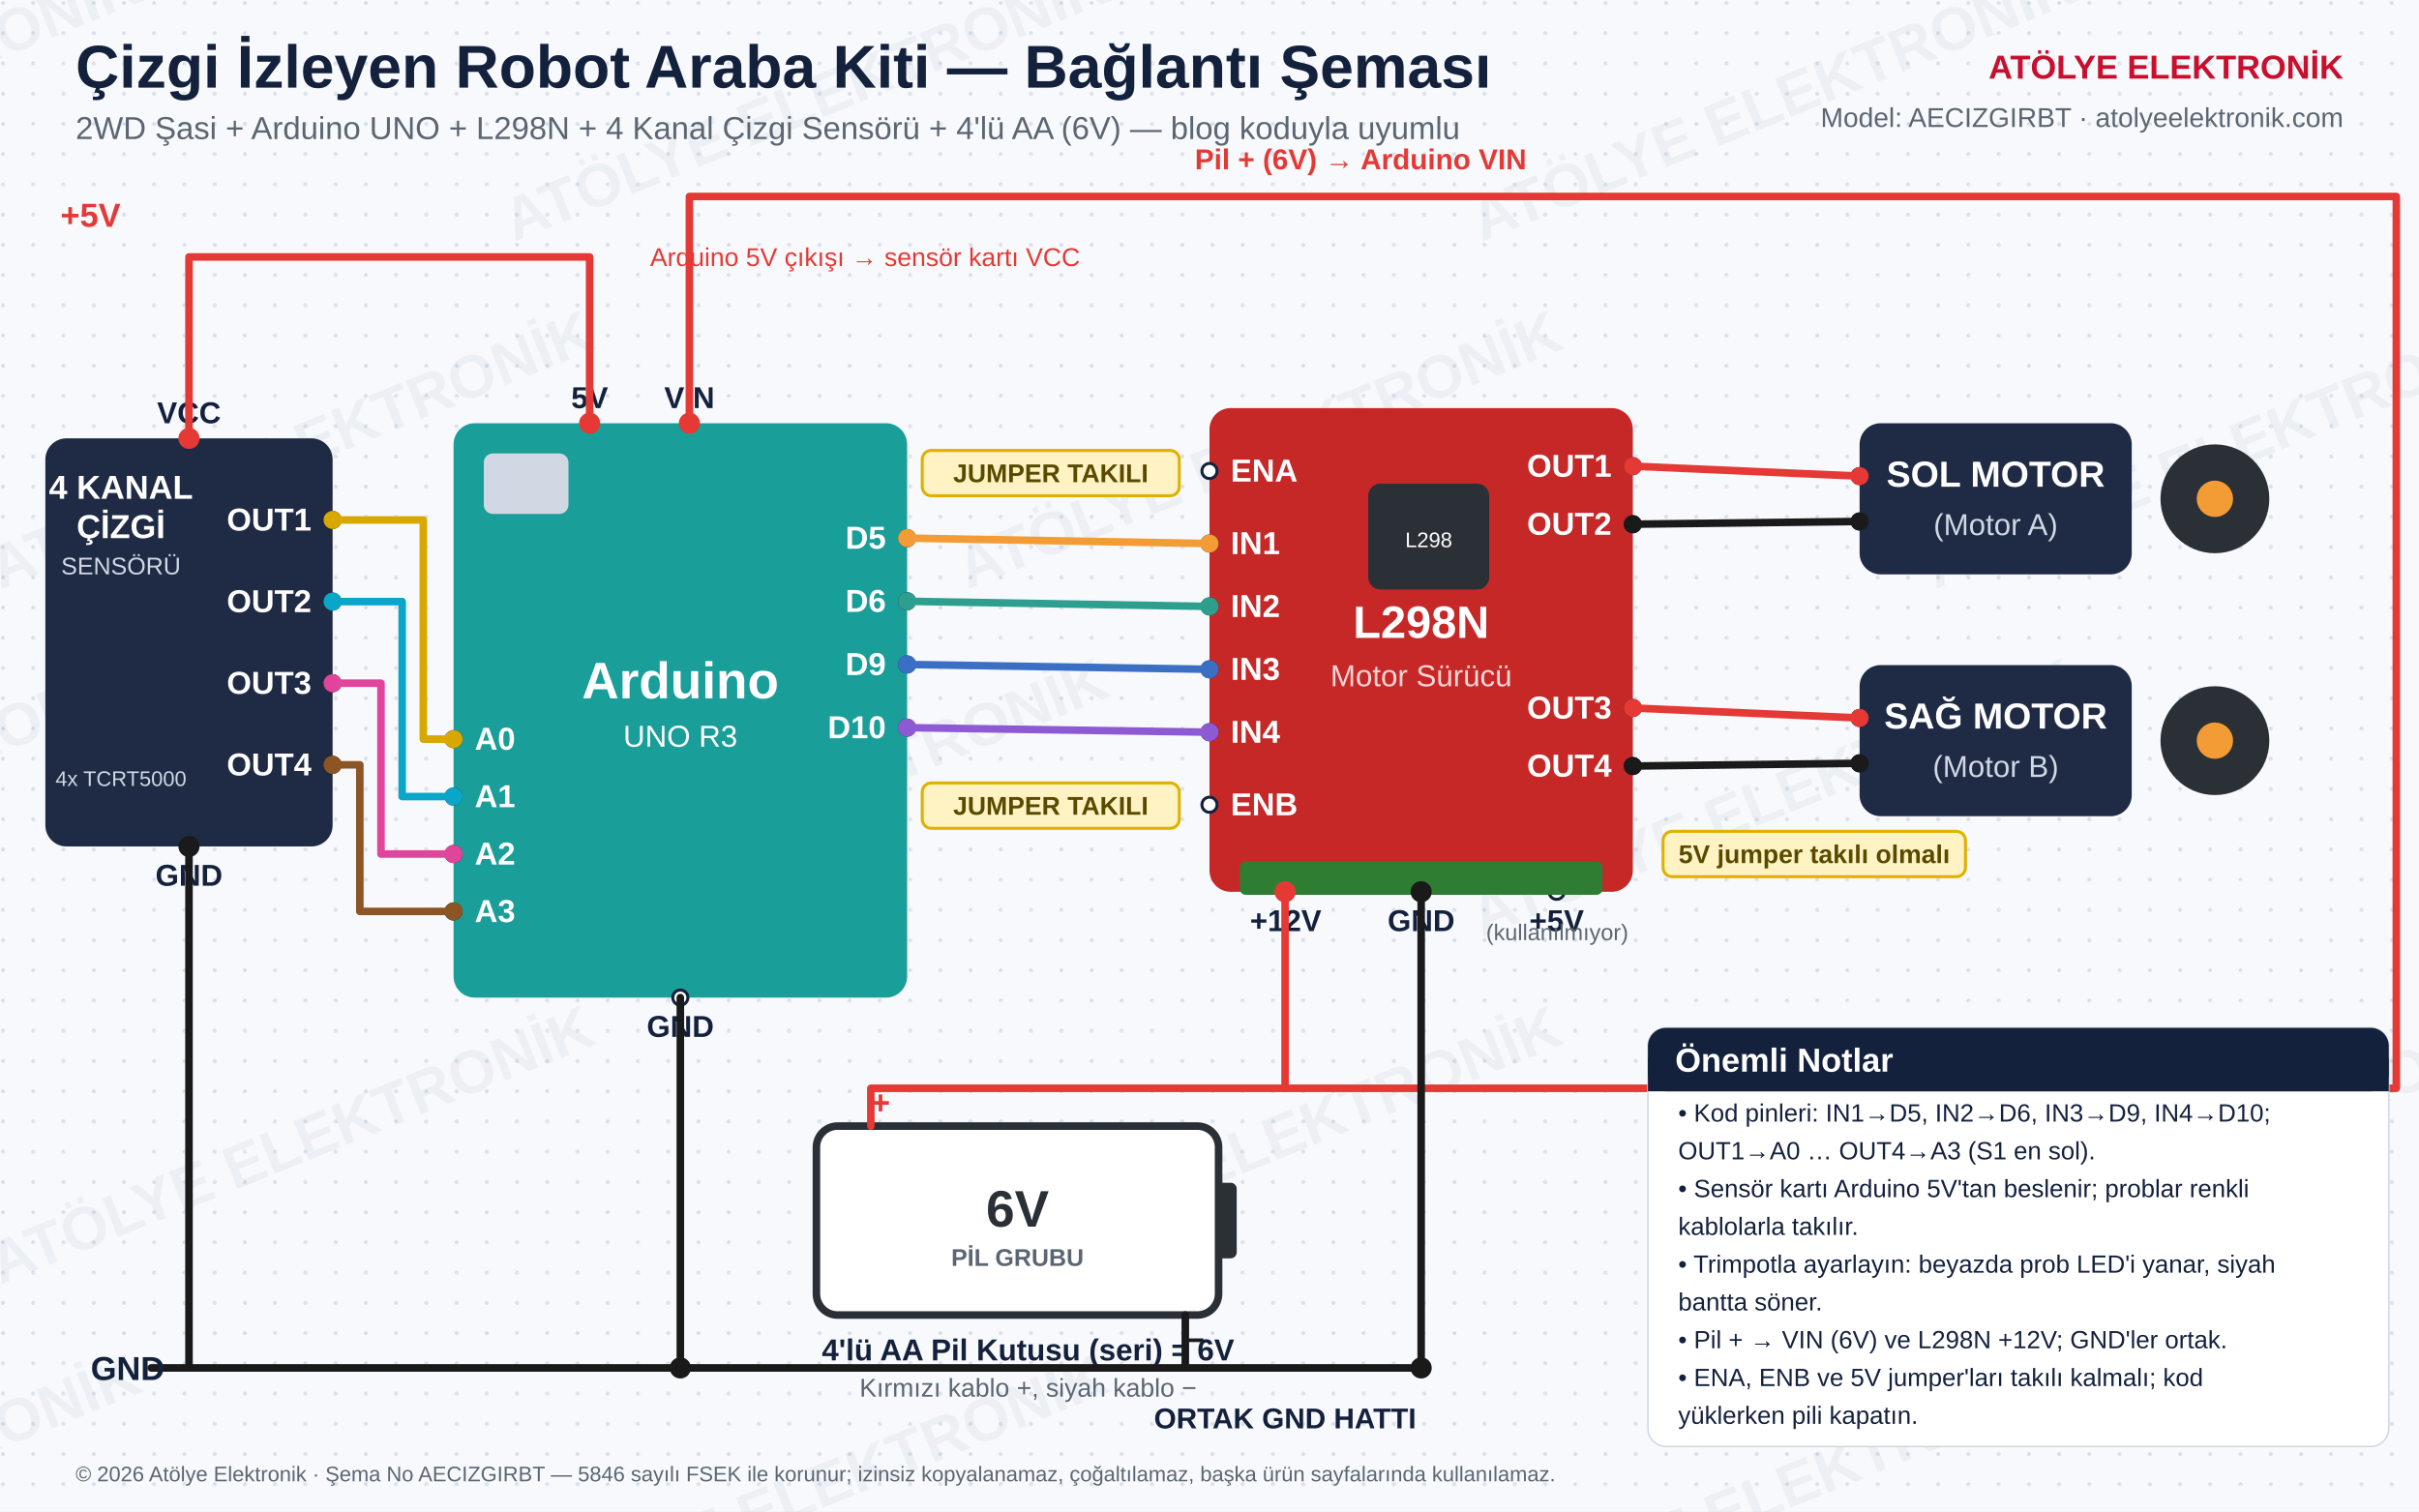
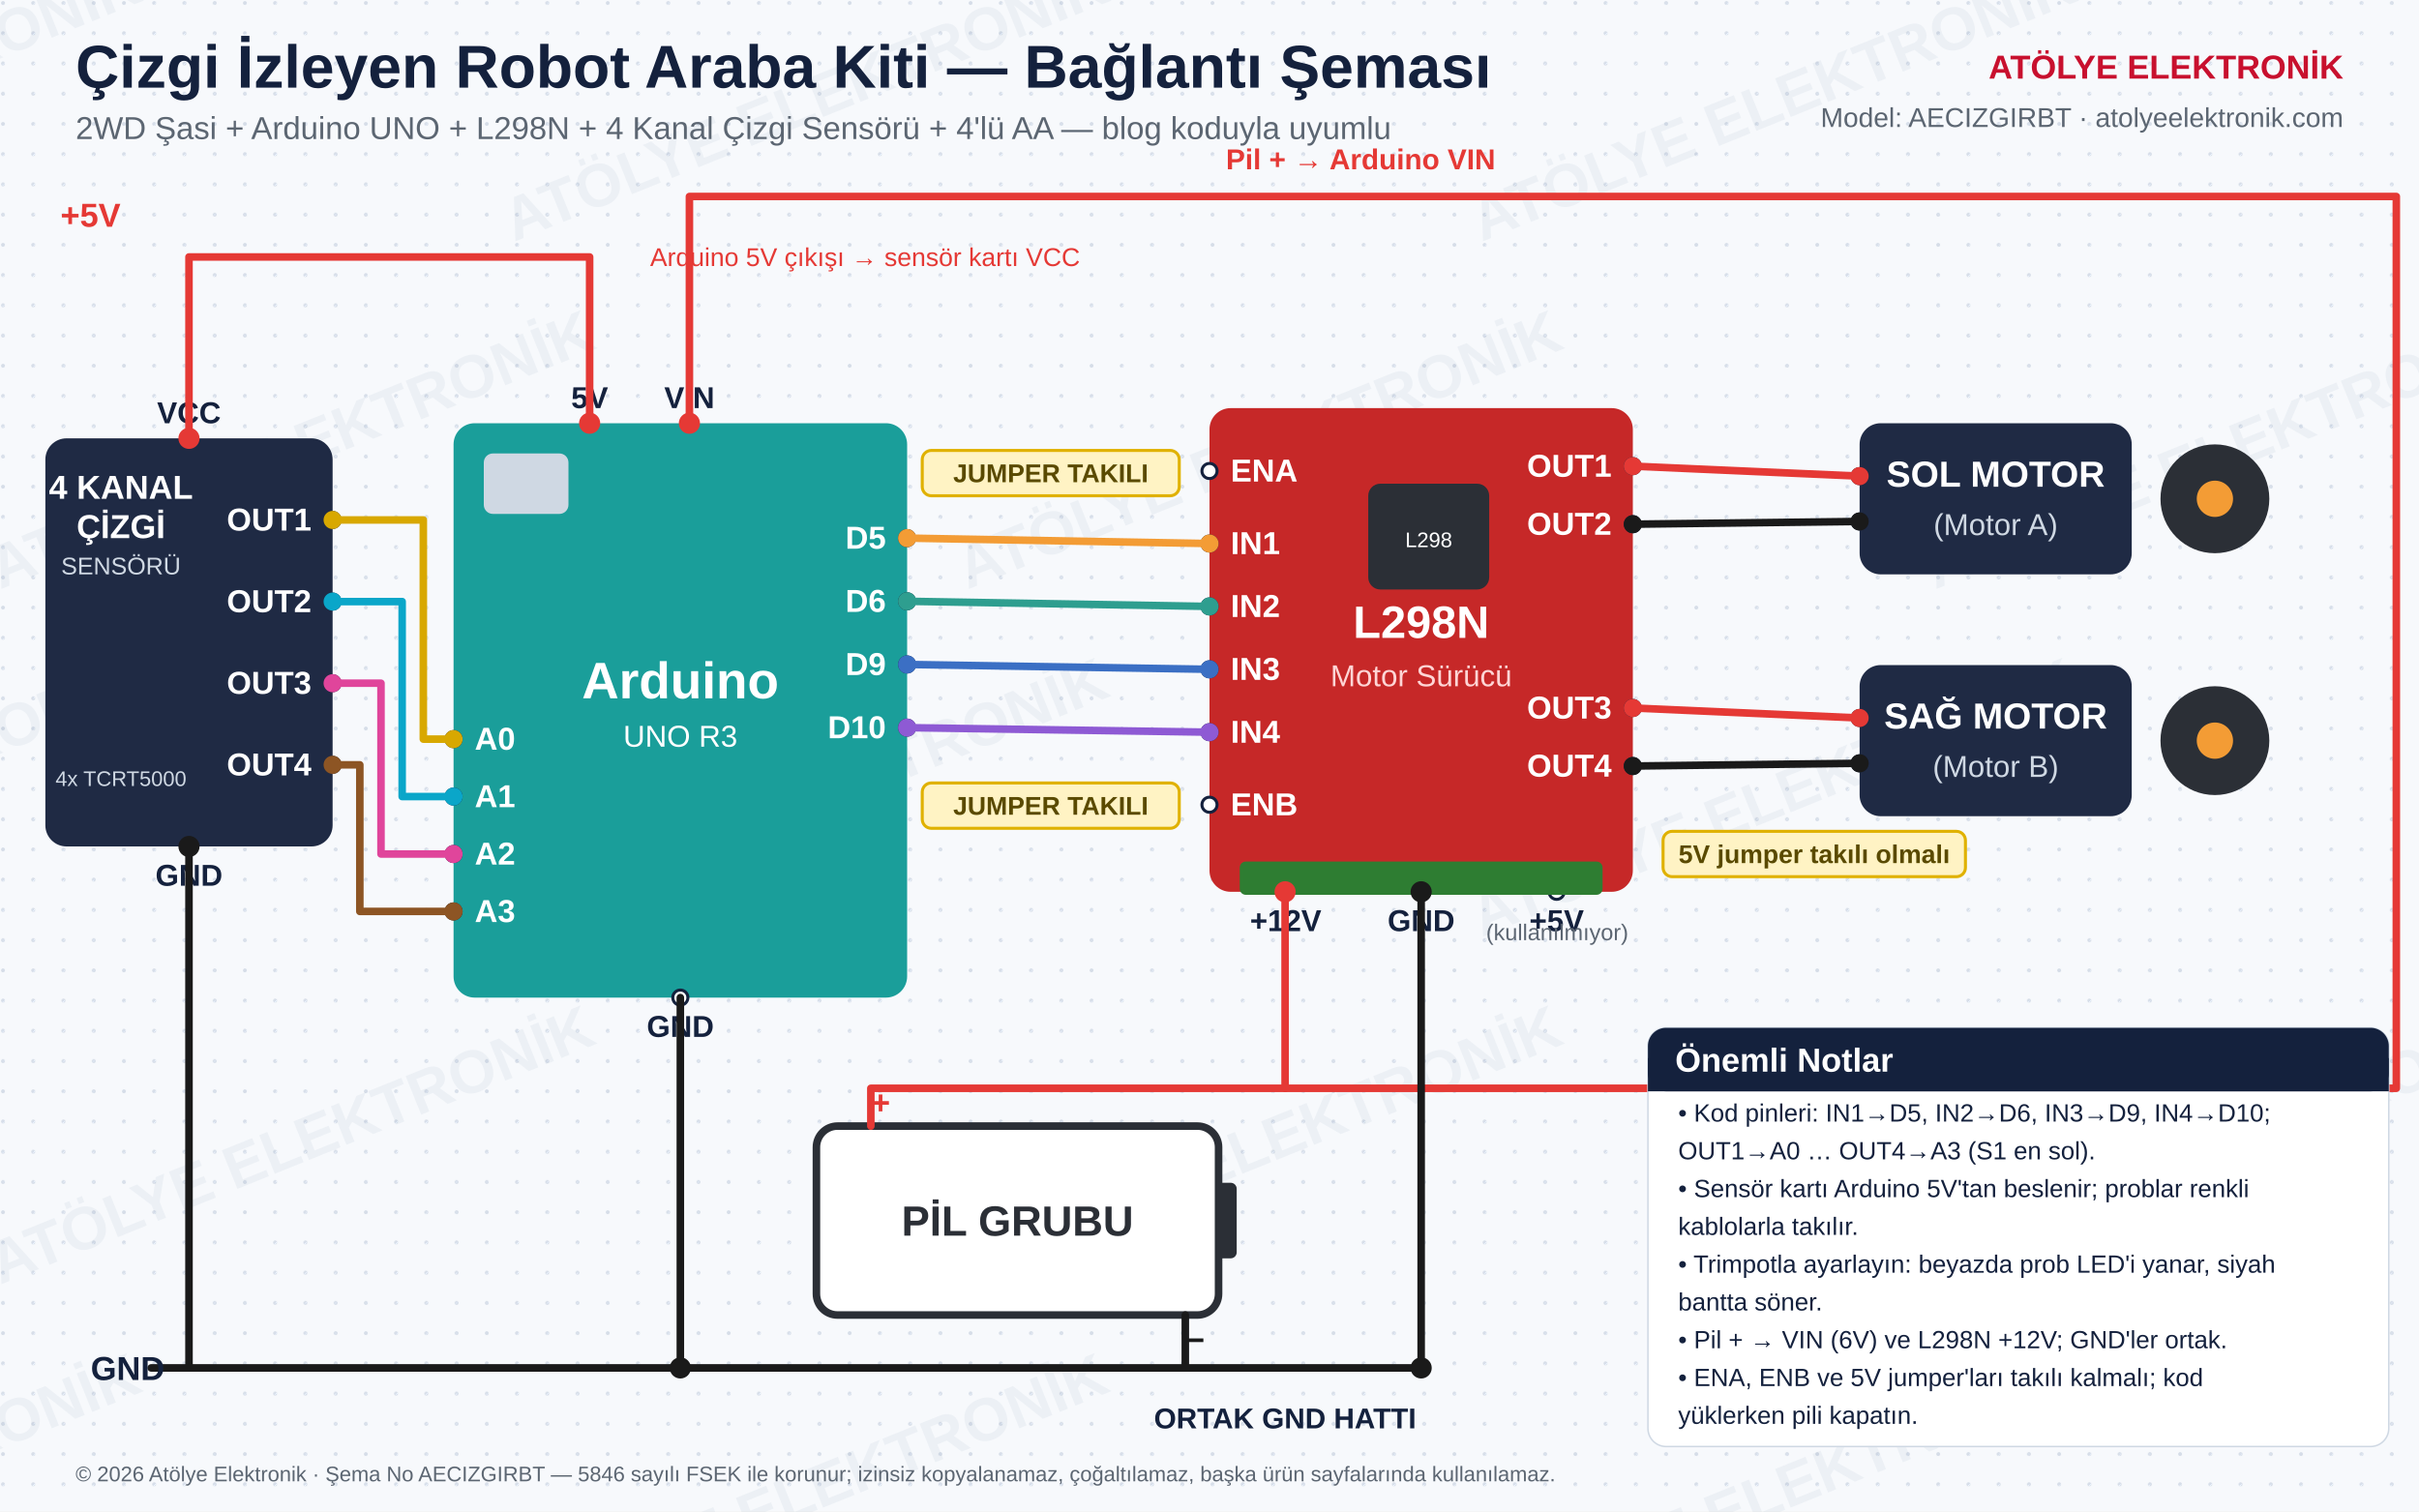
<svg xmlns="http://www.w3.org/2000/svg" width="1600" height="1000" viewBox="0 0 1600 1000" font-family="Segoe UI, Arial, sans-serif">
  <defs>
    <pattern id="dots" width="20" height="20" patternUnits="userSpaceOnUse">
      <circle cx="2" cy="2" r="1.3" fill="#d6dde8" />
    </pattern>
  </defs>
  <rect width="1600" height="1000" fill="#f7f9fc" />
  <rect width="1600" height="1000" fill="url(#dots)" />
  <g opacity="0.045" font-weight="800" font-size="40" fill="#003360">
    <text x="-300" y="160" transform="rotate(-22 -300 160)">ATÖLYE ELEKTRONİK</text>
    <text x="340" y="160" transform="rotate(-22 340 160)">ATÖLYE ELEKTRONİK</text>
    <text x="980" y="160" transform="rotate(-22 980 160)">ATÖLYE ELEKTRONİK</text>
    <text x="1620" y="160" transform="rotate(-22 1620 160)">ATÖLYE ELEKTRONİK</text>
    <text x="0" y="390" transform="rotate(-22 0 390)">ATÖLYE ELEKTRONİK</text>
    <text x="640" y="390" transform="rotate(-22 640 390)">ATÖLYE ELEKTRONİK</text>
    <text x="1280" y="390" transform="rotate(-22 1280 390)">ATÖLYE ELEKTRONİK</text>
    <text x="-300" y="620" transform="rotate(-22 -300 620)">ATÖLYE ELEKTRONİK</text>
    <text x="340" y="620" transform="rotate(-22 340 620)">ATÖLYE ELEKTRONİK</text>
    <text x="980" y="620" transform="rotate(-22 980 620)">ATÖLYE ELEKTRONİK</text>
    <text x="1620" y="620" transform="rotate(-22 1620 620)">ATÖLYE ELEKTRONİK</text>
    <text x="0" y="850" transform="rotate(-22 0 850)">ATÖLYE ELEKTRONİK</text>
    <text x="640" y="850" transform="rotate(-22 640 850)">ATÖLYE ELEKTRONİK</text>
    <text x="1280" y="850" transform="rotate(-22 1280 850)">ATÖLYE ELEKTRONİK</text>
    <text x="-300" y="1080" transform="rotate(-22 -300 1080)">ATÖLYE ELEKTRONİK</text>
    <text x="340" y="1080" transform="rotate(-22 340 1080)">ATÖLYE ELEKTRONİK</text>
    <text x="980" y="1080" transform="rotate(-22 980 1080)">ATÖLYE ELEKTRONİK</text>
    <text x="1620" y="1080" transform="rotate(-22 1620 1080)">ATÖLYE ELEKTRONİK</text>
  </g>
  <text x="50" y="58" font-size="40" font-weight="800" fill="#14213d">Çizgi İzleyen Robot Araba Kiti — Bağlantı Şeması</text>
-   <text x="50" y="92" font-size="21" fill="#5c6672">2WD Şasi + Arduino UNO + L298N + 4 Kanal Çizgi Sensörü + 4'lü AA (6V) — blog koduyla uyumlu</text>
+   <text x="50" y="92" font-size="21" fill="#5c6672">2WD Şasi + Arduino UNO + L298N + 4 Kanal Çizgi Sensörü + 4'lü AA — blog koduyla uyumlu</text>
  <text x="1550" y="52" text-anchor="end" font-size="22" font-weight="800" fill="#c8102e">ATÖLYE ELEKTRONİK</text>
  <text x="1550" y="84" text-anchor="end" font-size="18" fill="#5c6672">Model: AECIZGIRBT · atolyeelektronik.com</text>
  <rect x="300" y="280" width="300" height="380" rx="14" fill="#1a9e9a" />
  <text x="450.0" y="462.0" text-anchor="middle" font-size="34" font-weight="700" fill="#fff">Arduino</text>
  <text x="450.0" y="494.0" text-anchor="middle" font-size="20" fill="#ffffff">UNO R3</text>
  <text x="586" y="363.0" text-anchor="end" font-size="21" font-weight="700" fill="#fff">D5</text>
  <circle cx="600" cy="356.0" r="5" fill="#fff" stroke="#14213d" stroke-width="2" />
  <text x="586" y="404.8" text-anchor="end" font-size="21" font-weight="700" fill="#fff">D6</text>
  <circle cx="600" cy="397.8" r="5" fill="#fff" stroke="#14213d" stroke-width="2" />
  <text x="586" y="446.6" text-anchor="end" font-size="21" font-weight="700" fill="#fff">D9</text>
  <circle cx="600" cy="439.6" r="5" fill="#fff" stroke="#14213d" stroke-width="2" />
  <text x="586" y="488.4" text-anchor="end" font-size="21" font-weight="700" fill="#fff">D10</text>
  <circle cx="600" cy="481.4" r="5" fill="#fff" stroke="#14213d" stroke-width="2" />
  <text x="390.0" y="270" text-anchor="middle" font-size="20" font-weight="700" fill="#14213d">5V</text>
  <circle cx="390.0" cy="280" r="5" fill="#fff" stroke="#14213d" stroke-width="2" />
  <text x="456.0" y="270" text-anchor="middle" font-size="20" font-weight="700" fill="#14213d">VIN</text>
  <circle cx="456.0" cy="280" r="5" fill="#fff" stroke="#14213d" stroke-width="2" />
  <text x="450.0" y="686" text-anchor="middle" font-size="20" font-weight="700" fill="#14213d">GND</text>
  <circle cx="450.0" cy="660" r="5" fill="#fff" stroke="#14213d" stroke-width="2" />
  <rect x="320" y="300" width="56" height="40" rx="6" fill="#cfd8e3" />
  <rect x="800" y="270" width="280" height="320" rx="14" fill="#c62828" />
  <text x="940.0" y="422.0" text-anchor="middle" font-size="30" font-weight="700" fill="#fff">L298N</text>
  <text x="940.0" y="454.0" text-anchor="middle" font-size="20" fill="#ffd5d5">Motor Sürücü</text>
  <text x="814" y="318.6" font-size="21" font-weight="700" fill="#fff">ENA</text>
  <circle cx="800" cy="311.6" r="5" fill="#fff" stroke="#14213d" stroke-width="2" />
  <text x="814" y="366.6" font-size="21" font-weight="700" fill="#fff">IN1</text>
  <circle cx="800" cy="359.6" r="5" fill="#fff" stroke="#14213d" stroke-width="2" />
  <text x="814" y="408.2" font-size="21" font-weight="700" fill="#fff">IN2</text>
  <circle cx="800" cy="401.2" r="5" fill="#fff" stroke="#14213d" stroke-width="2" />
  <text x="814" y="449.8" font-size="21" font-weight="700" fill="#fff">IN3</text>
  <circle cx="800" cy="442.8" r="5" fill="#fff" stroke="#14213d" stroke-width="2" />
  <text x="814" y="491.4" font-size="21" font-weight="700" fill="#fff">IN4</text>
  <circle cx="800" cy="484.4" r="5" fill="#fff" stroke="#14213d" stroke-width="2" />
  <text x="814" y="539.4" font-size="21" font-weight="700" fill="#fff">ENB</text>
  <circle cx="800" cy="532.4" r="5" fill="#fff" stroke="#14213d" stroke-width="2" />
  <text x="1066" y="315.4" text-anchor="end" font-size="21" font-weight="700" fill="#fff">OUT1</text>
  <circle cx="1080" cy="308.4" r="5" fill="#fff" stroke="#14213d" stroke-width="2" />
  <text x="1066" y="353.8" text-anchor="end" font-size="21" font-weight="700" fill="#fff">OUT2</text>
  <circle cx="1080" cy="346.8" r="5" fill="#fff" stroke="#14213d" stroke-width="2" />
  <text x="1066" y="475.4" text-anchor="end" font-size="21" font-weight="700" fill="#fff">OUT3</text>
  <circle cx="1080" cy="468.4" r="5" fill="#fff" stroke="#14213d" stroke-width="2" />
  <text x="1066" y="513.8" text-anchor="end" font-size="21" font-weight="700" fill="#fff">OUT4</text>
  <circle cx="1080" cy="506.8" r="5" fill="#fff" stroke="#14213d" stroke-width="2" />
  <text x="850.4" y="616" text-anchor="middle" font-size="20" font-weight="700" fill="#14213d">+12V</text>
  <circle cx="850.4" cy="590" r="5" fill="#fff" stroke="#14213d" stroke-width="2" />
  <text x="940.0" y="616" text-anchor="middle" font-size="20" font-weight="700" fill="#14213d">GND</text>
  <circle cx="940.0" cy="590" r="5" fill="#fff" stroke="#14213d" stroke-width="2" />
  <text x="1029.6" y="616" text-anchor="middle" font-size="20" font-weight="700" fill="#14213d">+5V</text>
  <circle cx="1029.6" cy="590" r="5" fill="#fff" stroke="#14213d" stroke-width="2" />
  <rect x="905" y="320" width="80" height="70" rx="8" fill="#2b2f36" />
  <text x="945" y="362" text-anchor="middle" font-size="14" fill="#fff">L298</text>
  <rect x="820" y="570" width="240" height="22" rx="4" fill="#2e7d32" />
  <rect x="610" y="298" width="170" height="30" rx="6" fill="#fff3c4" stroke="#e0b100" stroke-width="2" />
  <text x="695.0" y="319" text-anchor="middle" font-size="17" font-weight="700" fill="#5a4a00">JUMPER TAKILI</text>
  <rect x="610" y="518" width="170" height="30" rx="6" fill="#fff3c4" stroke="#e0b100" stroke-width="2" />
  <text x="695.0" y="539" text-anchor="middle" font-size="17" font-weight="700" fill="#5a4a00">JUMPER TAKILI</text>
  <rect x="1100" y="550" width="200" height="30" rx="6" fill="#fff3c4" stroke="#e0b100" stroke-width="2" />
  <text x="1200.0" y="571" text-anchor="middle" font-size="17" font-weight="700" fill="#5a4a00">5V jumper takılı olmalı</text>
  <text x="1030" y="622" text-anchor="middle" font-size="15" font-weight="500" fill="#5c6672">(kullanılmıyor)</text>
  <rect x="1230" y="280" width="180" height="100" rx="14" fill="#1f2a44" />
  <text x="1320.0" y="322.0" text-anchor="middle" font-size="24" font-weight="700" fill="#fff">SOL MOTOR</text>
  <text x="1320.0" y="354.0" text-anchor="middle" font-size="20" fill="#cfd8e3">(Motor A)</text>
  <text x="1244" y="322.0" font-size="21" font-weight="700" fill="#fff" />
  <circle cx="1230" cy="315.0" r="5" fill="#fff" stroke="#14213d" stroke-width="2" />
  <text x="1244" y="352.0" font-size="21" font-weight="700" fill="#fff"> </text>
  <circle cx="1230" cy="345.0" r="5" fill="#fff" stroke="#14213d" stroke-width="2" />
  <circle cx="1465" cy="330" r="36" fill="#2b2f36" />
  <circle cx="1465" cy="330" r="12" fill="#f39c35" />
  <rect x="1230" y="440" width="180" height="100" rx="14" fill="#1f2a44" />
  <text x="1320.0" y="482.0" text-anchor="middle" font-size="24" font-weight="700" fill="#fff">SAĞ MOTOR</text>
  <text x="1320.0" y="514.0" text-anchor="middle" font-size="20" fill="#cfd8e3">(Motor B)</text>
  <text x="1244" y="482.0" font-size="21" font-weight="700" fill="#fff" />
  <circle cx="1230" cy="475.0" r="5" fill="#fff" stroke="#14213d" stroke-width="2" />
  <text x="1244" y="512.0" font-size="21" font-weight="700" fill="#fff"> </text>
  <circle cx="1230" cy="505.0" r="5" fill="#fff" stroke="#14213d" stroke-width="2" />
  <circle cx="1465" cy="490" r="36" fill="#2b2f36" />
  <circle cx="1465" cy="490" r="12" fill="#f39c35" />
  <rect x="540" y="745" width="266" height="125" rx="14" fill="#fff" stroke="#2b2f36" stroke-width="5" />
  <rect x="804" y="782.5" width="14" height="50.0" rx="4" fill="#2b2f36" />
-   <text x="673.0" y="811.5" text-anchor="middle" font-size="34" font-weight="800" fill="#2b2f36">6V</text>
-   <text x="673.0" y="837.5" text-anchor="middle" font-size="16" font-weight="700" fill="#5c6672">PİL GRUBU</text>
+   <text x="673.0" y="817.5" text-anchor="middle" font-size="28" font-weight="800" fill="#2b2f36">PİL GRUBU</text>
  <text x="576" y="737" font-size="22" font-weight="700" fill="#e53935">+</text>
  <text x="784" y="894" font-size="22" font-weight="700" fill="#1a1a1a">−</text>
-   <text x="680.0" y="900" text-anchor="middle" font-size="20" font-weight="700" fill="#14213d">4'lü AA Pil Kutusu (seri) = 6V</text>
-   <text x="680.0" y="924" text-anchor="middle" font-size="17" fill="#5c6672">Kırmızı kablo +, siyah kablo −</text>
  <path d="M 600 356.0 L 800 359.6" fill="none" stroke="#f39c35" stroke-width="5" stroke-linejoin="round" stroke-linecap="round" />
  <circle cx="600" cy="356.0" r="6" fill="#f39c35" />
  <circle cx="800" cy="359.6" r="6" fill="#f39c35" />
  <path d="M 600 397.8 L 800 401.2" fill="none" stroke="#2e9e8f" stroke-width="5" stroke-linejoin="round" stroke-linecap="round" />
  <circle cx="600" cy="397.8" r="6" fill="#2e9e8f" />
  <circle cx="800" cy="401.2" r="6" fill="#2e9e8f" />
  <path d="M 600 439.6 L 800 442.8" fill="none" stroke="#3b6fc4" stroke-width="5" stroke-linejoin="round" stroke-linecap="round" />
  <circle cx="600" cy="439.6" r="6" fill="#3b6fc4" />
  <circle cx="800" cy="442.8" r="6" fill="#3b6fc4" />
  <path d="M 600 481.4 L 800 484.4" fill="none" stroke="#8e5ad4" stroke-width="5" stroke-linejoin="round" stroke-linecap="round" />
  <circle cx="600" cy="481.4" r="6" fill="#8e5ad4" />
  <circle cx="800" cy="484.4" r="6" fill="#8e5ad4" />
  <path d="M 1080 308.4 L 1230 315.0" fill="none" stroke="#e53935" stroke-width="5" stroke-linejoin="round" stroke-linecap="round" />
  <circle cx="1080" cy="308.4" r="6" fill="#e53935" />
  <circle cx="1230" cy="315.0" r="6" fill="#e53935" />
  <path d="M 1080 346.8 L 1230 345.0" fill="none" stroke="#1a1a1a" stroke-width="5" stroke-linejoin="round" stroke-linecap="round" />
  <circle cx="1080" cy="346.8" r="6" fill="#1a1a1a" />
  <circle cx="1230" cy="345.0" r="6" fill="#1a1a1a" />
  <path d="M 1080 468.4 L 1230 475.0" fill="none" stroke="#e53935" stroke-width="5" stroke-linejoin="round" stroke-linecap="round" />
  <circle cx="1080" cy="468.4" r="6" fill="#e53935" />
  <circle cx="1230" cy="475.0" r="6" fill="#e53935" />
  <path d="M 1080 506.8 L 1230 505.0" fill="none" stroke="#1a1a1a" stroke-width="5" stroke-linejoin="round" stroke-linecap="round" />
  <circle cx="1080" cy="506.8" r="6" fill="#1a1a1a" />
  <circle cx="1230" cy="505.0" r="6" fill="#1a1a1a" />
  <path d="M 576 745 L 576 720 L 850 720 L 850 590" fill="none" stroke="#e53935" stroke-width="5" stroke-linejoin="round" stroke-linecap="round" />
  <circle cx="850" cy="590" r="7" fill="#e53935" />
  <path d="M 850 720 L 1585 720 L 1585 130 L 456 130 L 456 280" fill="none" stroke="#e53935" stroke-width="5" stroke-linejoin="round" stroke-linecap="round" />
  <circle cx="456" cy="280" r="7" fill="#e53935" />
-   <text x="900" y="112" text-anchor="middle" font-size="19" font-weight="700" fill="#e53935">Pil + (6V) → Arduino VIN</text>
+   <text x="900" y="112" text-anchor="middle" font-size="19" font-weight="700" fill="#e53935">Pil + → Arduino VIN</text>
  <path d="M 784 870 L 784 905 L 100 905" fill="none" stroke="#1a1a1a" stroke-width="5" stroke-linejoin="round" stroke-linecap="round" />
  <path d="M 784 905 L 940 905 L 940 590" fill="none" stroke="#1a1a1a" stroke-width="5" stroke-linejoin="round" stroke-linecap="round" />
  <circle cx="940" cy="590" r="7" fill="#1a1a1a" />
  <path d="M 450 660 L 450 905" fill="none" stroke="#1a1a1a" stroke-width="5" stroke-linejoin="round" stroke-linecap="round" />
  <circle cx="450" cy="905" r="7" fill="#1a1a1a" />
  <circle cx="940" cy="905" r="7" fill="#1a1a1a" />
  <text x="60" y="913" text-anchor="start" font-size="22" font-weight="700" fill="#14213d">GND</text>
  <text x="850" y="945" text-anchor="middle" font-size="19" font-weight="700" fill="#14213d">ORTAK GND HATTI</text>
  <rect x="30" y="290" width="190" height="270" rx="14" fill="#1f2a44" />
  <text x="125.0" y="435.0" text-anchor="middle" font-size="22" font-weight="700" fill="#fff" />
  <text x="125.0" y="280" text-anchor="middle" font-size="20" font-weight="700" fill="#14213d">VCC</text>
  <circle cx="125.0" cy="290" r="5" fill="#fff" stroke="#14213d" stroke-width="2" />
  <text x="125.0" y="586" text-anchor="middle" font-size="20" font-weight="700" fill="#14213d">GND</text>
  <circle cx="125.0" cy="560" r="5" fill="#fff" stroke="#14213d" stroke-width="2" />
  <text x="206" y="351.0" text-anchor="end" font-size="21" font-weight="700" fill="#fff">OUT1</text>
  <circle cx="220" cy="344.0" r="5" fill="#fff" stroke="#14213d" stroke-width="2" />
  <text x="206" y="405.0" text-anchor="end" font-size="21" font-weight="700" fill="#fff">OUT2</text>
  <circle cx="220" cy="398.0" r="5" fill="#fff" stroke="#14213d" stroke-width="2" />
  <text x="206" y="459.0" text-anchor="end" font-size="21" font-weight="700" fill="#fff">OUT3</text>
  <circle cx="220" cy="452.0" r="5" fill="#fff" stroke="#14213d" stroke-width="2" />
  <text x="206" y="513.0" text-anchor="end" font-size="21" font-weight="700" fill="#fff">OUT4</text>
  <circle cx="220" cy="506.0" r="5" fill="#fff" stroke="#14213d" stroke-width="2" />
  <text x="80" y="330" text-anchor="middle" font-size="22" font-weight="700" fill="#fff">4 KANAL</text>
  <text x="80" y="356" text-anchor="middle" font-size="22" font-weight="700" fill="#fff">ÇİZGİ</text>
  <text x="80" y="380" text-anchor="middle" font-size="16" font-weight="500" fill="#cfd8e3">SENSÖRÜ</text>
  <text x="80" y="520" text-anchor="middle" font-size="14" font-weight="500" fill="#cfd8e3">4x TCRT5000</text>
  <text x="314" y="496.0" font-size="21" font-weight="700" fill="#fff">A0</text>
  <circle cx="300" cy="489.0" r="5" fill="#fff" stroke="#14213d" stroke-width="2" />
  <text x="314" y="534.0" font-size="21" font-weight="700" fill="#fff">A1</text>
  <circle cx="300" cy="527.0" r="5" fill="#fff" stroke="#14213d" stroke-width="2" />
  <text x="314" y="572.0" font-size="21" font-weight="700" fill="#fff">A2</text>
  <circle cx="300" cy="565.0" r="5" fill="#fff" stroke="#14213d" stroke-width="2" />
  <text x="314" y="610.0" font-size="21" font-weight="700" fill="#fff">A3</text>
  <circle cx="300" cy="603.0" r="5" fill="#fff" stroke="#14213d" stroke-width="2" />
  <path d="M 220 344.0 L 280 344.0 L 280 489.0 L 300 489.0" fill="none" stroke="#d8a800" stroke-width="5" stroke-linejoin="round" stroke-linecap="round" />
  <circle cx="220" cy="344.0" r="6" fill="#d8a800" />
  <circle cx="300" cy="489.0" r="6" fill="#d8a800" />
  <path d="M 220 398.0 L 266 398.0 L 266 527.0 L 300 527.0" fill="none" stroke="#0aa6c9" stroke-width="5" stroke-linejoin="round" stroke-linecap="round" />
  <circle cx="220" cy="398.0" r="6" fill="#0aa6c9" />
  <circle cx="300" cy="527.0" r="6" fill="#0aa6c9" />
  <path d="M 220 452.0 L 252 452.0 L 252 565.0 L 300 565.0" fill="none" stroke="#e0459b" stroke-width="5" stroke-linejoin="round" stroke-linecap="round" />
  <circle cx="220" cy="452.0" r="6" fill="#e0459b" />
  <circle cx="300" cy="565.0" r="6" fill="#e0459b" />
  <path d="M 220 506.0 L 238 506.0 L 238 603.0 L 300 603.0" fill="none" stroke="#8d5524" stroke-width="5" stroke-linejoin="round" stroke-linecap="round" />
  <circle cx="220" cy="506.0" r="6" fill="#8d5524" />
  <circle cx="300" cy="603.0" r="6" fill="#8d5524" />
  <path d="M 125 290 L 125 170 L 390 170 L 390 280" fill="none" stroke="#e53935" stroke-width="5" stroke-linejoin="round" stroke-linecap="round" />
  <circle cx="390" cy="280" r="7" fill="#e53935" />
  <circle cx="125" cy="290" r="7" fill="#e53935" />
  <text x="40" y="150" text-anchor="start" font-size="22" font-weight="700" fill="#e53935">+5V</text>
  <text x="430" y="176" text-anchor="start" font-size="17" font-weight="500" fill="#e53935">Arduino 5V çıkışı → sensör kartı VCC</text>
  <path d="M 125 560 L 125 905" fill="none" stroke="#1a1a1a" stroke-width="5" stroke-linejoin="round" stroke-linecap="round" />
  <circle cx="125" cy="560" r="7" fill="#1a1a1a" />
  <rect x="1090" y="680" width="490" height="277" rx="12" fill="#fff" stroke="#cfd8e3" />
  <rect x="1090" y="680" width="490" height="42" rx="12" fill="#14213d" />
  <rect x="1090" y="700" width="490" height="22" fill="#14213d" />
  <text x="1108" y="709" font-size="22" font-weight="700" fill="#fff">Önemli Notlar</text>
  <text x="1110" y="742" font-size="16.5" fill="#14213d">• Kod pinleri: IN1→D5, IN2→D6, IN3→D9, IN4→D10;</text>
  <text x="1110" y="767" font-size="16.5" fill="#14213d">   OUT1→A0 … OUT4→A3 (S1 en sol).</text>
  <text x="1110" y="792" font-size="16.5" fill="#14213d">• Sensör kartı Arduino 5V'tan beslenir; problar renkli</text>
  <text x="1110" y="817" font-size="16.5" fill="#14213d">   kablolarla takılır.</text>
  <text x="1110" y="842" font-size="16.5" fill="#14213d">• Trimpotla ayarlayın: beyazda prob LED'i yanar, siyah</text>
  <text x="1110" y="867" font-size="16.5" fill="#14213d">   bantta söner.</text>
  <text x="1110" y="892" font-size="16.5" fill="#14213d">• Pil + → VIN (6V) ve L298N +12V; GND'ler ortak.</text>
  <text x="1110" y="917" font-size="16.5" fill="#14213d">• ENA, ENB ve 5V jumper'ları takılı kalmalı; kod</text>
  <text x="1110" y="942" font-size="16.5" fill="#14213d">   yüklerken pili kapatın.</text>
  <text x="50" y="980" font-size="14" fill="#5c6672">© 2026 Atölye Elektronik · Şema No AECIZGIRBT — 5846 sayılı FSEK ile korunur; izinsiz kopyalanamaz, çoğaltılamaz, başka ürün sayfalarında kullanılamaz.</text>
</svg>
